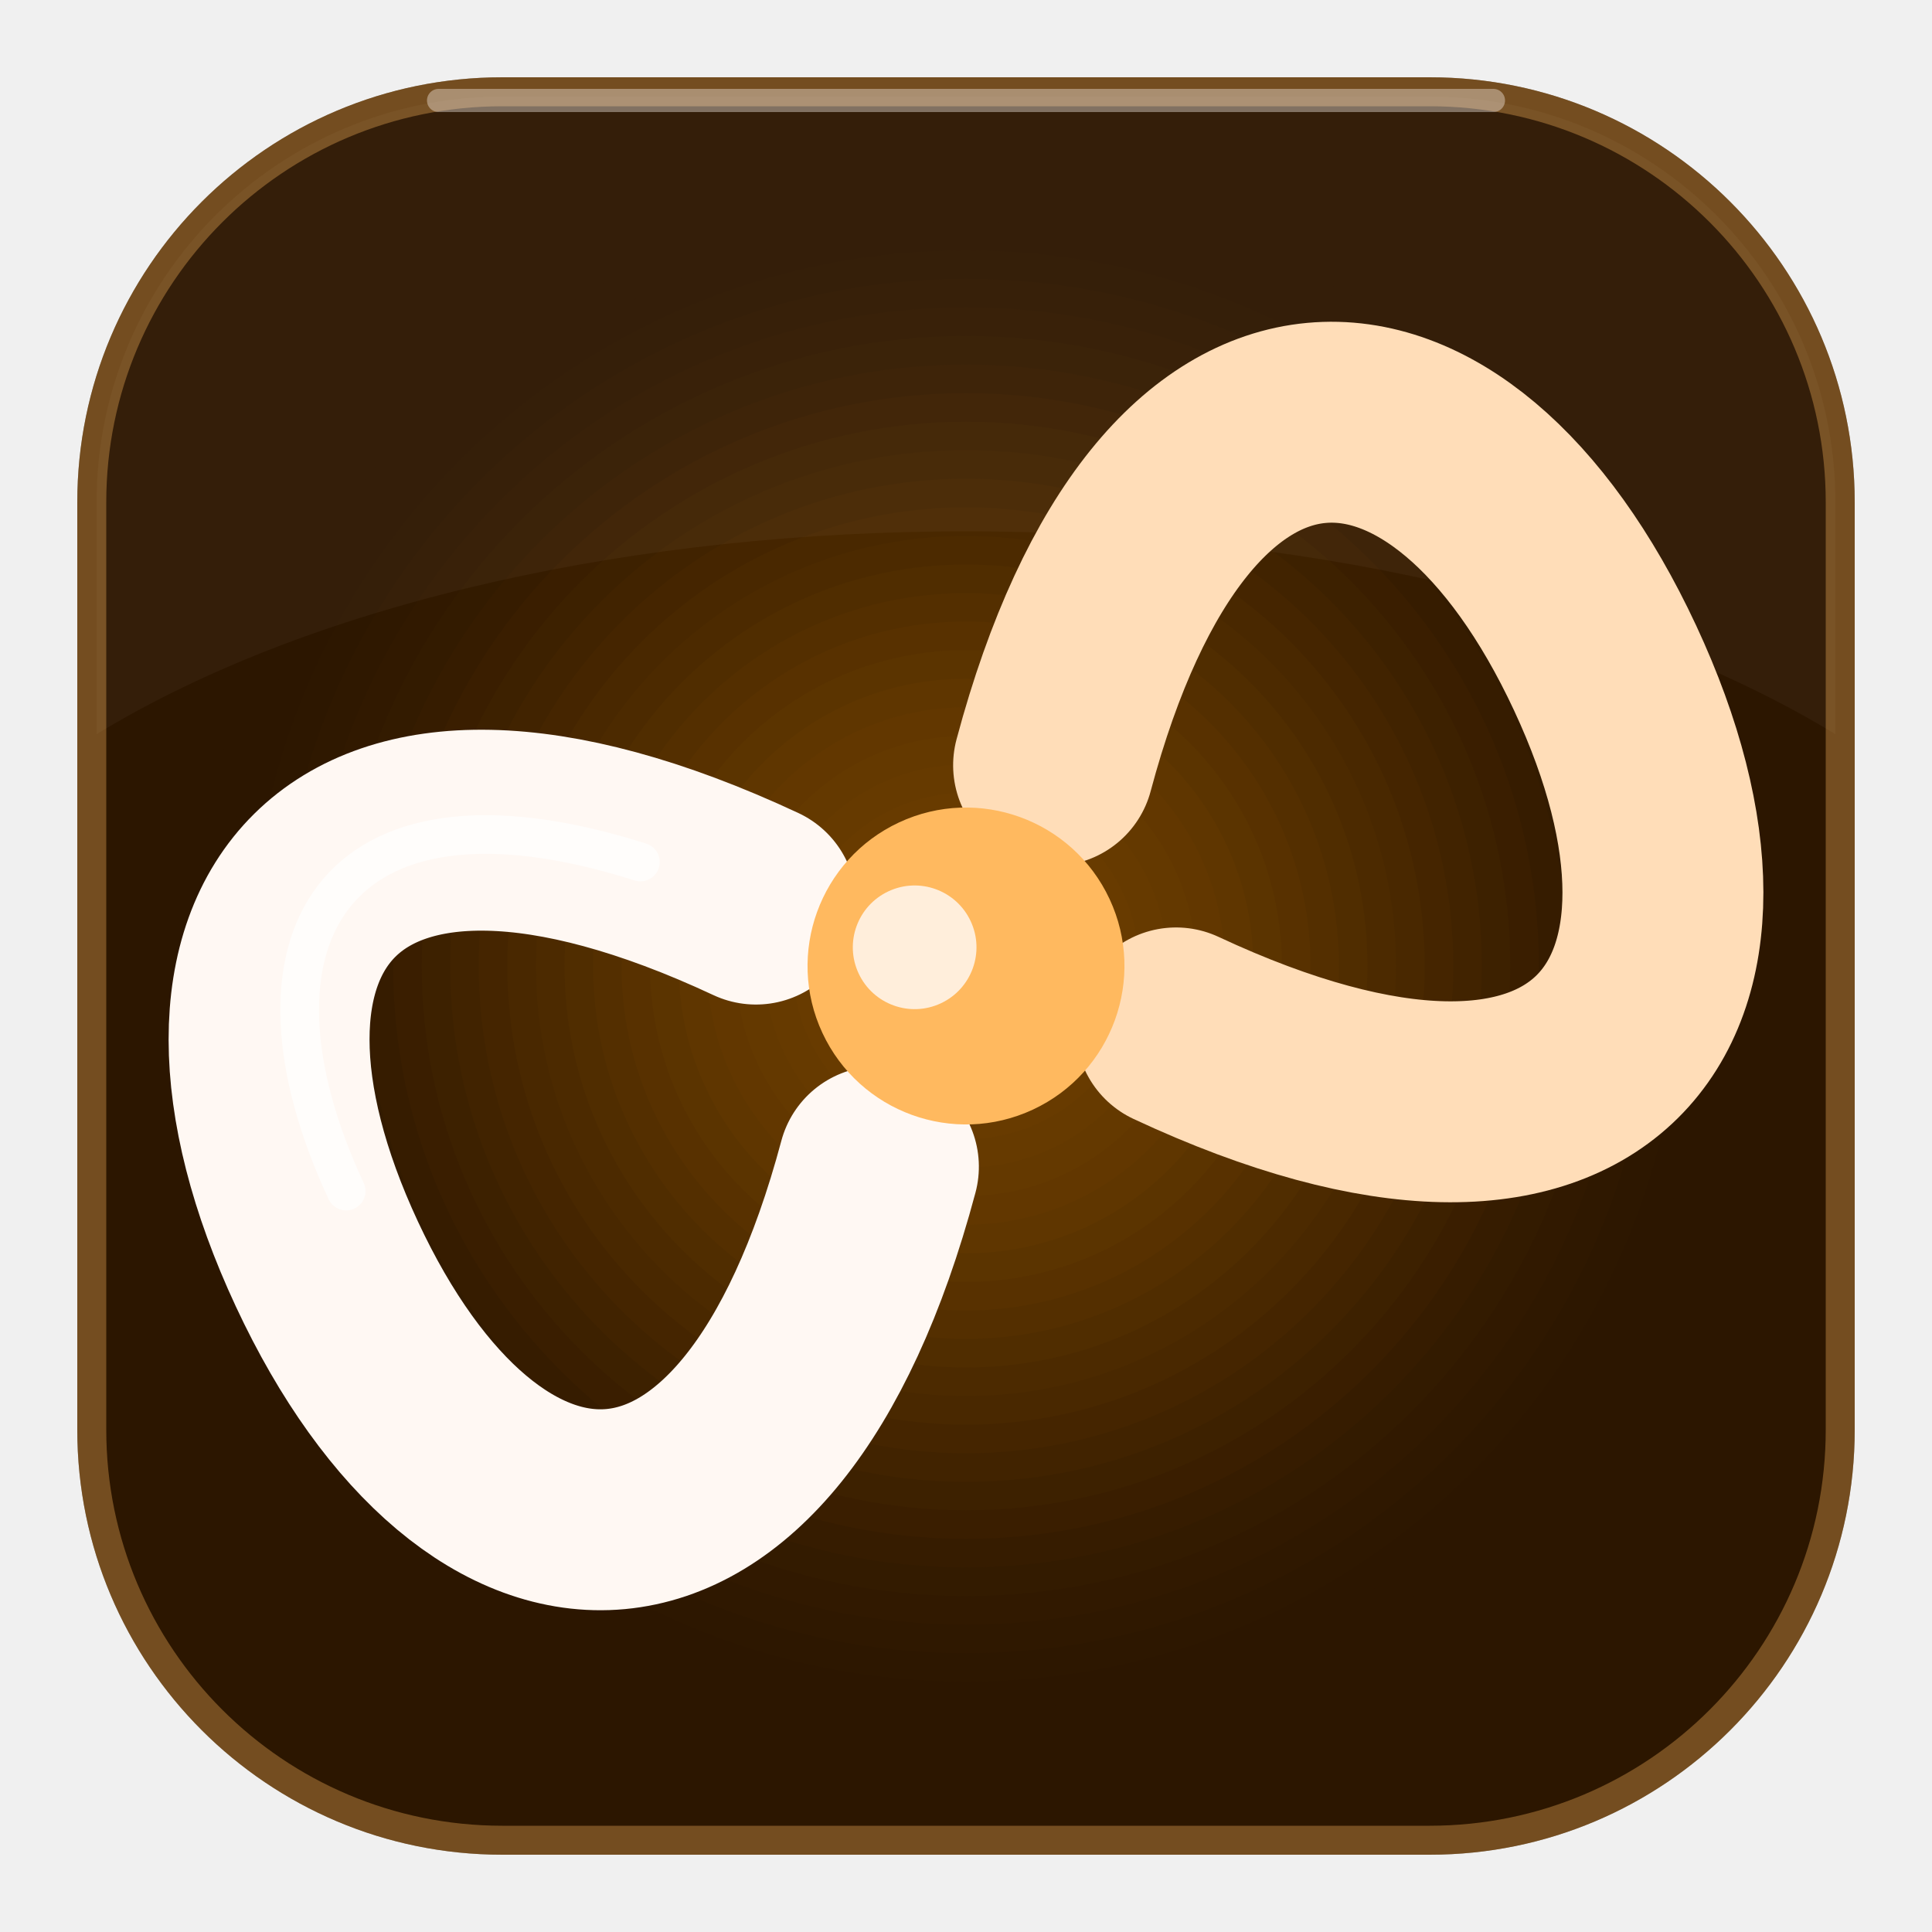
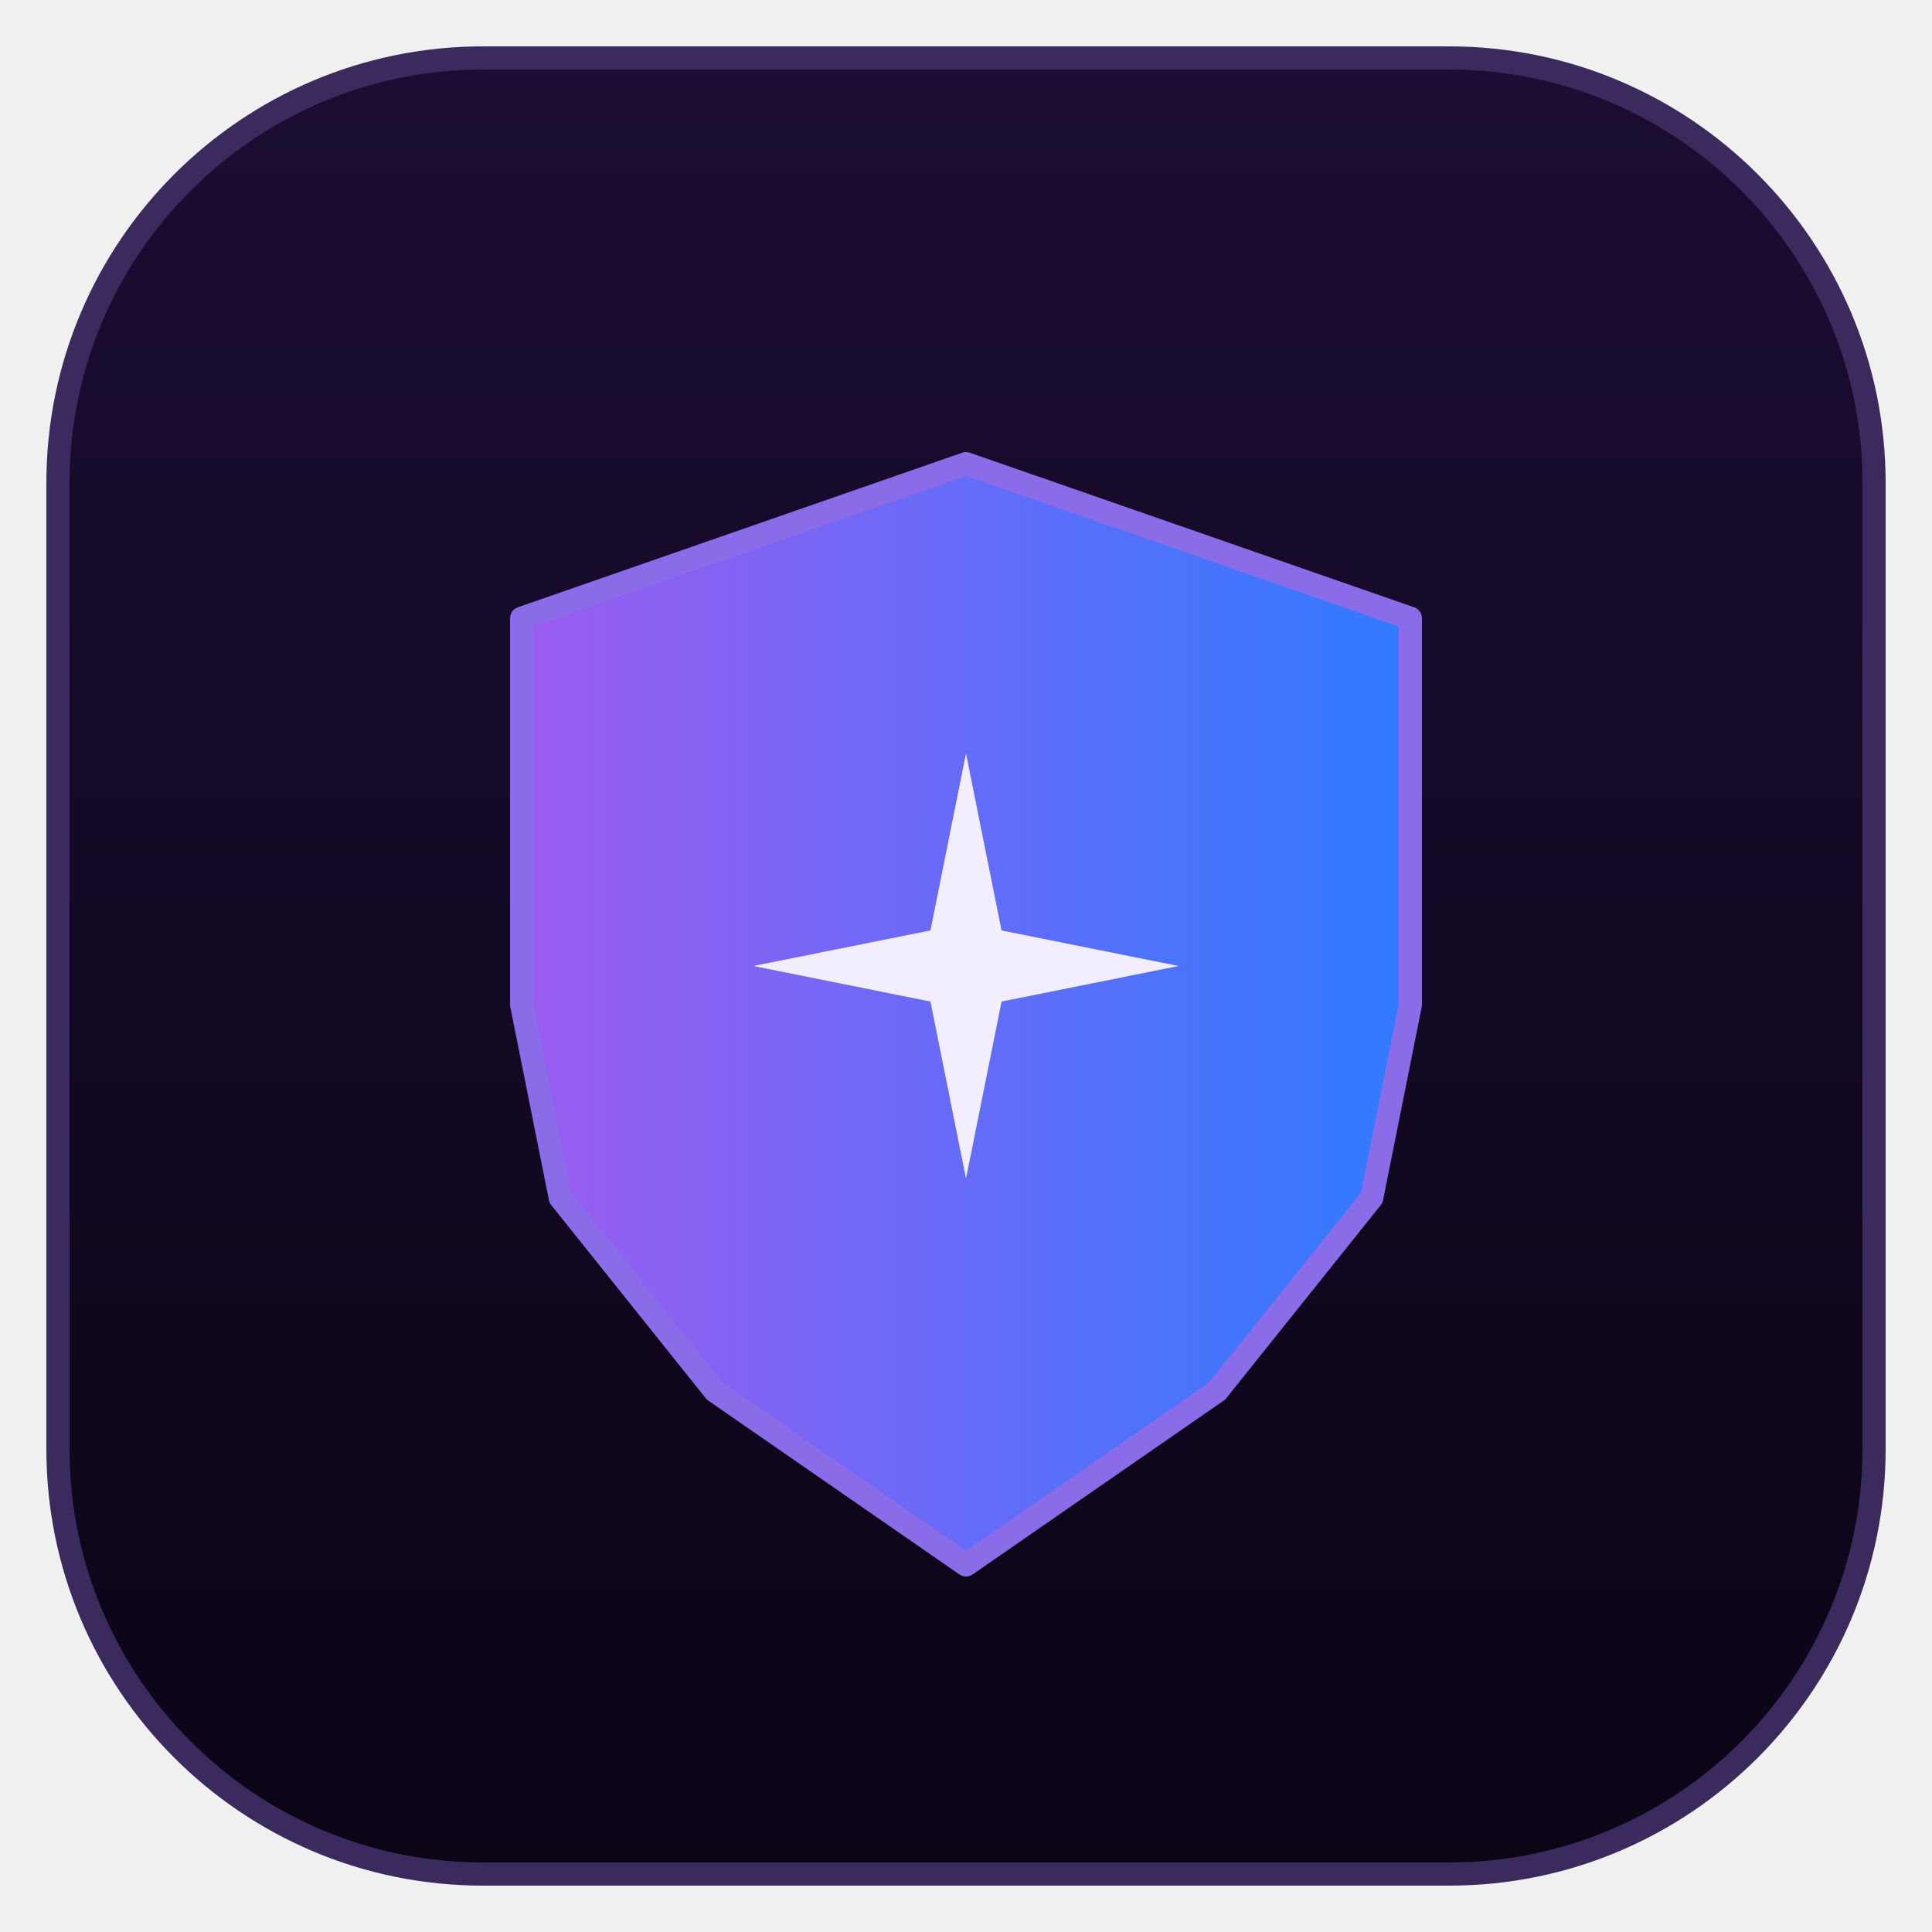
<svg xmlns="http://www.w3.org/2000/svg" viewBox="0 0 100 100" width="512" height="512">
-   <rect x="4" y="4" width="92" height="92" rx="22" fill="#2C1600" />
-   <circle cx="50.0" cy="50.0" r="40.00" fill="#2C1600" />
-   <circle cx="50.0" cy="50.0" r="38.52" fill="#2C1600" />
-   <circle cx="50.0" cy="50.0" r="37.04" fill="#2D1700" />
-   <circle cx="50.0" cy="50.0" r="35.57" fill="#2F1800" />
-   <circle cx="50.0" cy="50.0" r="34.09" fill="#311900" />
-   <circle cx="50.0" cy="50.0" r="32.61" fill="#331B00" />
-   <circle cx="50.0" cy="50.0" r="31.13" fill="#361C00" />
-   <circle cx="50.0" cy="50.0" r="29.65" fill="#3A1E00" />
-   <circle cx="50.0" cy="50.0" r="28.17" fill="#3D2100" />
-   <circle cx="50.0" cy="50.0" r="26.70" fill="#412300" />
-   <circle cx="50.0" cy="50.0" r="25.22" fill="#452500" />
-   <circle cx="50.0" cy="50.0" r="23.74" fill="#492800" />
-   <circle cx="50.0" cy="50.0" r="22.26" fill="#4C2A00" />
-   <circle cx="50.0" cy="50.0" r="20.78" fill="#502D00" />
-   <circle cx="50.0" cy="50.0" r="19.30" fill="#542F00" />
-   <circle cx="50.0" cy="50.0" r="17.83" fill="#583100" />
-   <circle cx="50.0" cy="50.0" r="16.35" fill="#5B3400" />
-   <circle cx="50.0" cy="50.0" r="14.87" fill="#5F3600" />
-   <circle cx="50.0" cy="50.0" r="13.39" fill="#623700" />
-   <circle cx="50.0" cy="50.0" r="11.91" fill="#643900" />
-   <circle cx="50.0" cy="50.0" r="10.43" fill="#663A00" />
-   <circle cx="50.0" cy="50.0" r="8.96" fill="#683B00" />
-   <circle cx="50.0" cy="50.0" r="7.48" fill="#693C00" />
-   <circle cx="50.0" cy="50.0" r="6.00" fill="#693C00" />
-   <path d="M 26 5 H 74 A 21 21 0 0 1 95 26 V 38 C 72 24, 28 24, 5 38 V 26 A 21 21 0 0 1 26 5 Z" fill="#FFF8F3" fill-opacity="0.04" />
-   <rect x="4.75" y="4.75" width="90.5" height="90.5" rx="21.25" fill="none" stroke="#FFB95F" stroke-opacity="0.34" stroke-width="1.5" />
-   <path d="M 22.7 5.2 H 77.3" stroke="#FFF8F3" stroke-opacity="0.38" stroke-width="1.2" stroke-linecap="round" />
-   <g transform="rotate(-25 50 50)">
-     <path d="M 41.5 42.5 C 26 24, 13.5 31, 13.5 50 C 13.5 69, 26 76, 41.5 57.5" fill="none" stroke="#FFF8F3" stroke-width="10.4" stroke-linecap="round" />
-     <path d="M 37 38 C 24.5 26.5, 16 33, 16 47" fill="none" stroke="#FFFFFF" stroke-width="2.0" stroke-linecap="round" stroke-opacity="0.68" />
-     <path d="M 58.5 42.5 C 74 24, 86.5 31, 86.5 50 C 86.5 69, 74 76, 58.5 57.5" fill="none" stroke="#FFDDB8" stroke-width="10.4" stroke-linecap="round" />
-     <circle cx="50" cy="50" r="8.2" fill="#FFB95F" />
-     <circle cx="48.0" cy="48.0" r="3.2" fill="#FFF8F3" fill-opacity="0.84" />
-   </g>
+   <defs>
+     <linearGradient id="tile" x1="0" y1="0" x2="0" y2="1">
+       <stop offset="0" stop-color="#1B0D33" />
+       <stop offset="1" stop-color="#0B0516" />
+     </linearGradient>
+     <linearGradient id="shield" x1="0" y1="0" x2="1" y2="0">
+       <stop offset="0" stop-color="#9B5CF0" />
+       <stop offset="1" stop-color="#2F7BFF" />
+     </linearGradient>
+   </defs>
+   <rect x="3" y="3" width="94" height="94" rx="22" fill="url(#tile)" stroke="#3A2A5E" stroke-width="1.2" />
+   <path d="M50 24 L73 32 L73 52 L71 62 L63 72 L50 81 L37 72 L29 62 L27 52 L27 32 Z" fill="url(#shield)" stroke="#8B6CE8" stroke-width="1.2" stroke-linejoin="round" />
+   <path d="M50 61 L48.16 51.84 L39 50 L48.16 48.16 L50 39 L51.84 48.16 L61 50 L51.84 51.84 Z" fill="#F2EEFF" />
</svg>
